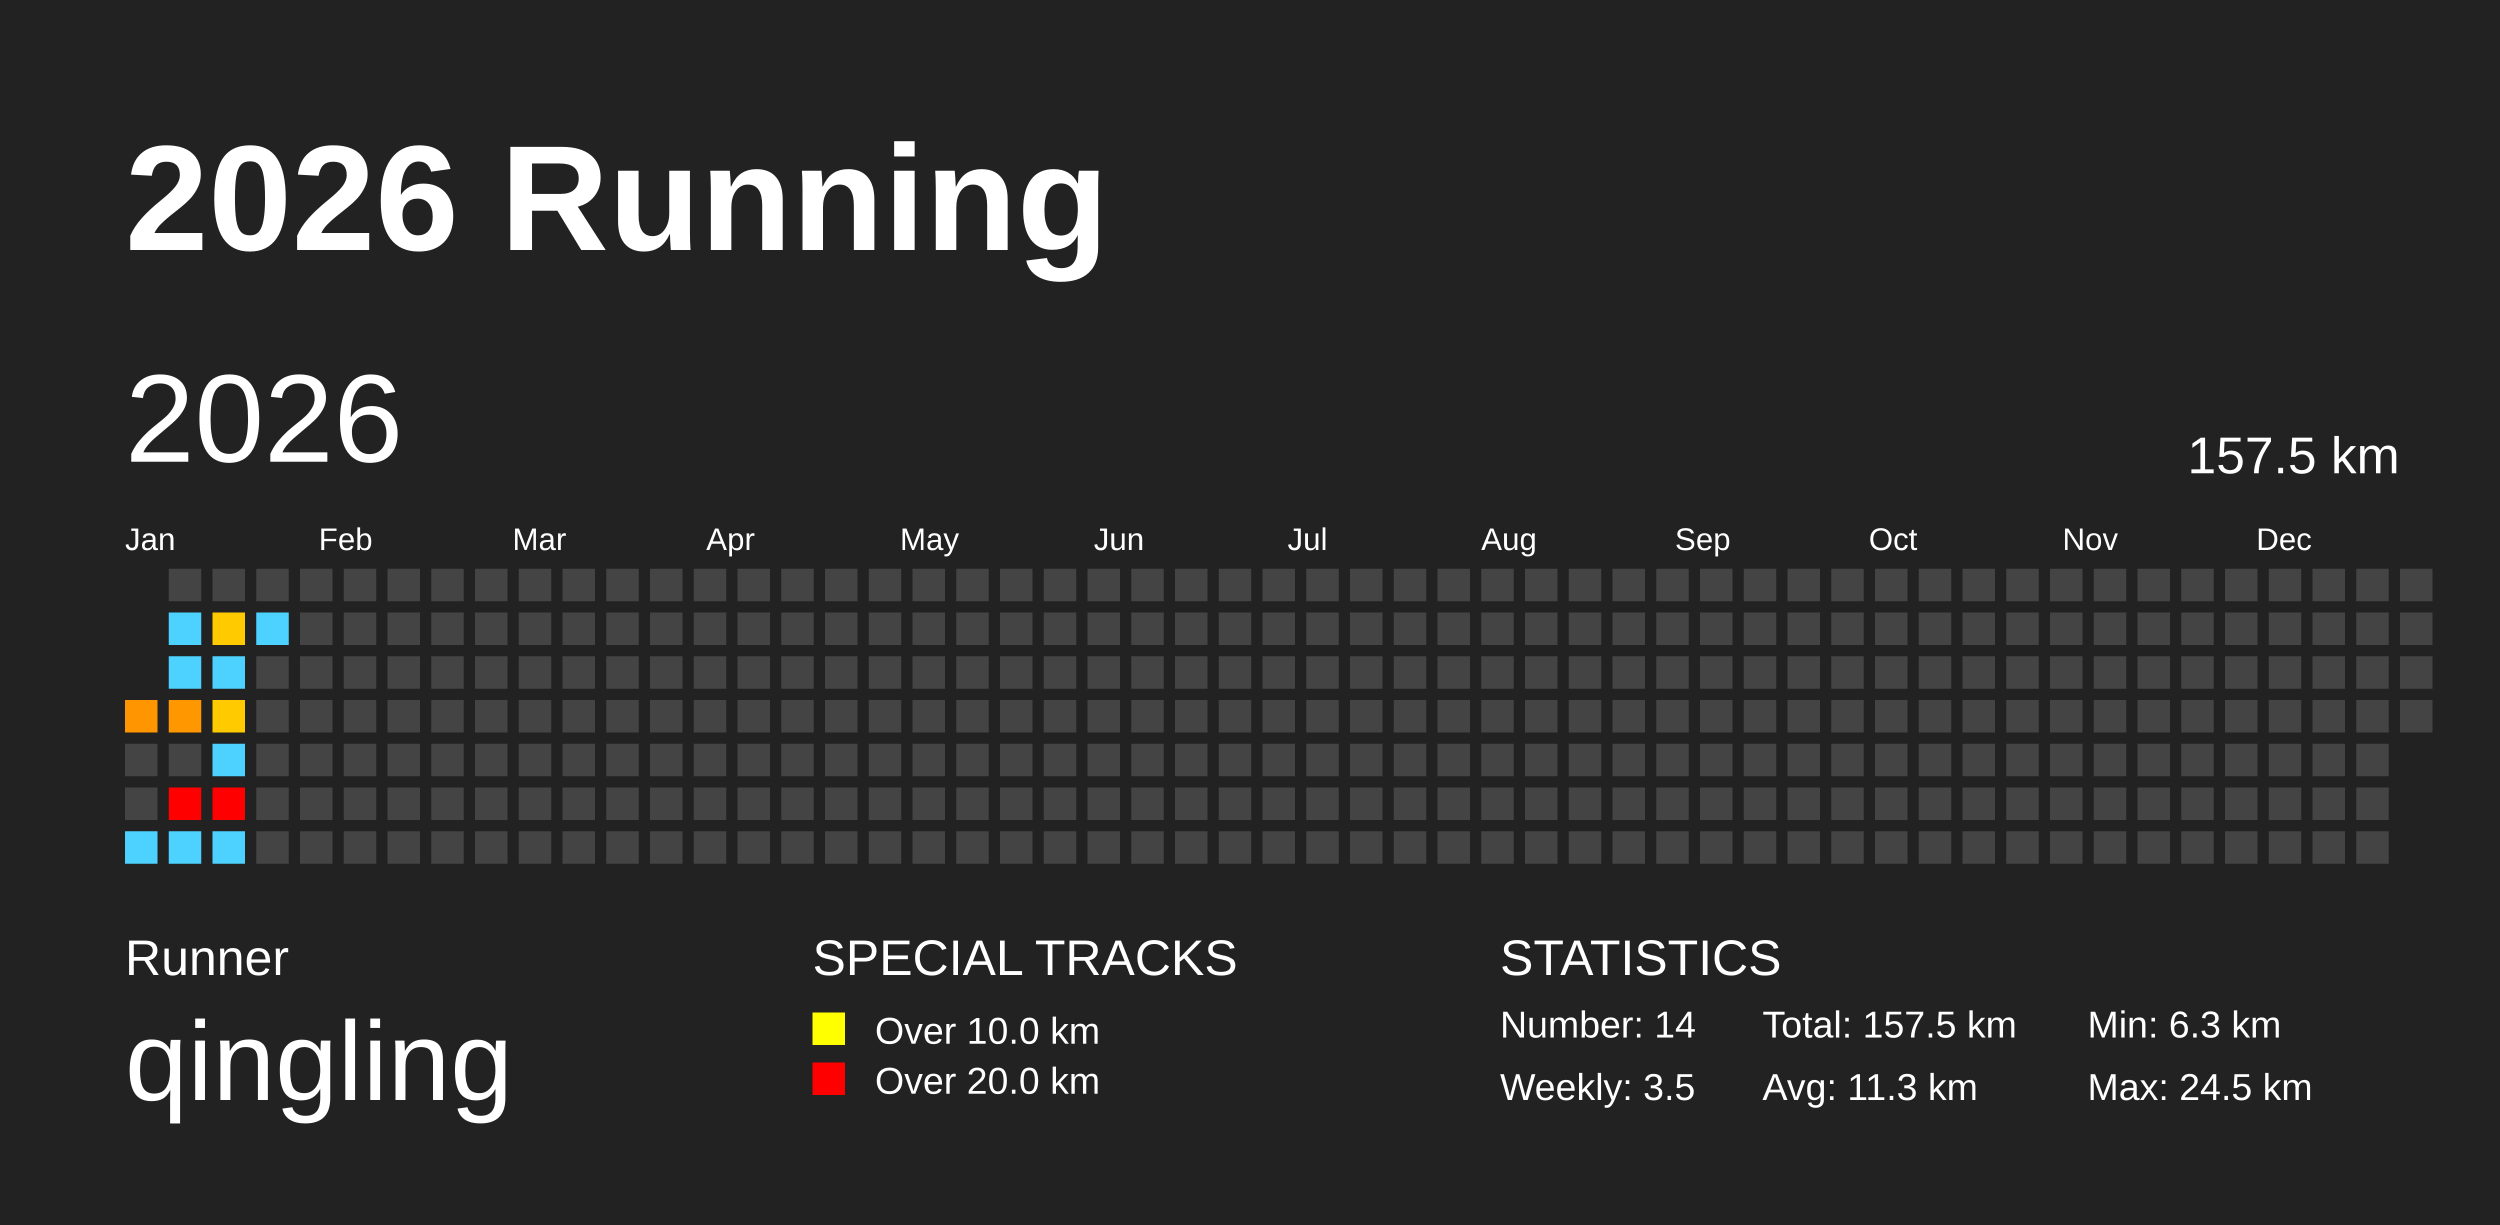
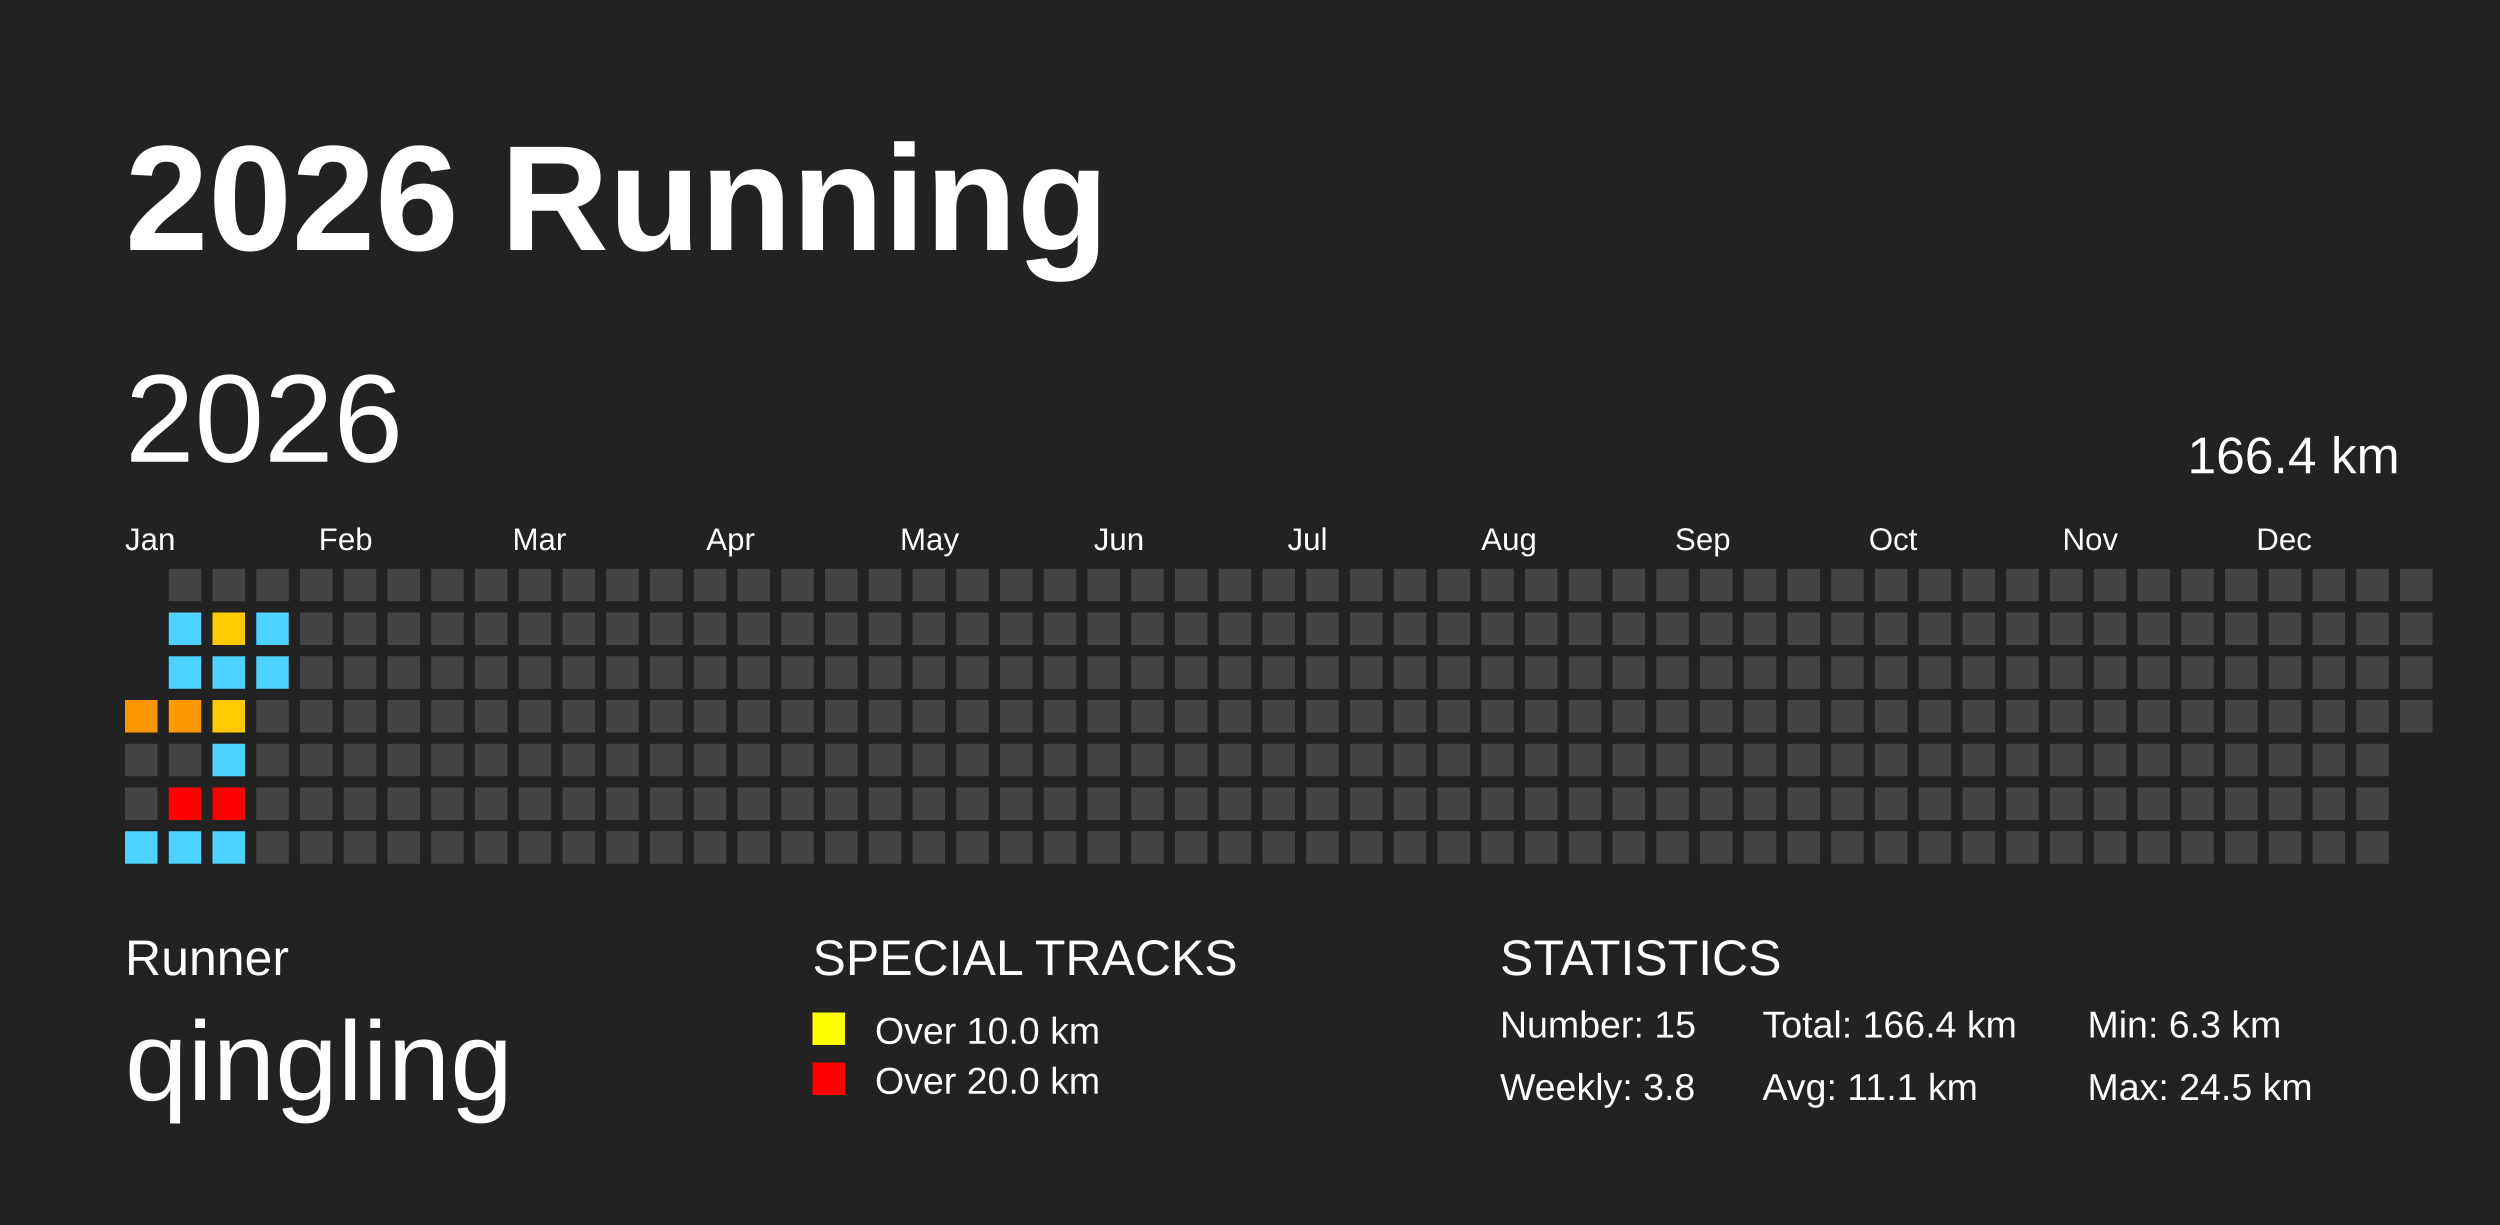
<svg xmlns="http://www.w3.org/2000/svg" baseProfile="full" height="98mm" version="1.1" viewBox="0,0,200,98" width="200mm">
  <defs />
  <rect fill="#222222" height="98" width="200" x="0" y="0" />
  <text fill="#FFFFFF" style="font-size:12px; font-family:Arial; font-weight:bold;" x="10" y="20">2026 Running</text>
  <text fill="#FFFFFF" style="font-size:4px; font-family:Arial" x="10" y="78">Runner</text>
  <text fill="#FFFFFF" style="font-size:9px; font-family:Arial" x="10" y="88">qingling</text>
  <text fill="#FFFFFF" style="font-size:4px; font-family:Arial" x="65" y="78">SPECIAL TRACKS</text>
  <rect fill="yellow" height="2.6" width="2.6" x="65" y="81" />
  <text fill="#FFFFFF" style="font-size:3px; font-family:Arial" x="70" y="83.5">Over 10.0 km</text>
  <rect fill="red" height="2.6" width="2.6" x="65" y="85" />
  <text fill="#FFFFFF" style="font-size:3px; font-family:Arial" x="70" y="87.5">Over 20.0 km</text>
  <text fill="#FFFFFF" style="font-size:4px; font-family:Arial" x="120" y="78">STATISTICS</text>
-   <text fill="#FFFFFF" style="font-size:3px; font-family:Arial" x="120" y="83">Number: 14</text>
-   <text fill="#FFFFFF" style="font-size:3px; font-family:Arial" x="120" y="88">Weekly: 3.5</text>
-   <text fill="#FFFFFF" style="font-size:3px; font-family:Arial" x="141" y="83">Total: 157.5 km</text>
-   <text fill="#FFFFFF" style="font-size:3px; font-family:Arial" x="141" y="88">Avg: 11.3 km</text>
+   <text fill="#FFFFFF" style="font-size:3px; font-family:Arial" x="120" y="83">Number: 15</text>
+   <text fill="#FFFFFF" style="font-size:3px; font-family:Arial" x="120" y="88">Weekly: 3.8</text>
+   <text fill="#FFFFFF" style="font-size:3px; font-family:Arial" x="141" y="83">Total: 166.4 km</text>
+   <text fill="#FFFFFF" style="font-size:3px; font-family:Arial" x="141" y="88">Avg: 11.1 km</text>
  <text fill="#FFFFFF" style="font-size:3px; font-family:Arial" x="167" y="83">Min: 6.3 km</text>
  <text fill="#FFFFFF" style="font-size:3px; font-family:Arial" x="167" y="88">Max: 24.5 km</text>
  <text dominant-baseline="hanging" fill="#FFFFFF" style="font-size:10.0px; font-family:Arial;" x="10" y="30">2026</text>
-   <text dominant-baseline="hanging" fill="#FFFFFF" style="font-size:4.125px; font-family:Arial;" x="175" y="35">157.5 km</text>
+   <text dominant-baseline="hanging" fill="#FFFFFF" style="font-size:4.125px; font-family:Arial;" x="175" y="35">166.4 km</text>
  <text fill="#FFFFFF" style="font-size:2.5px; font-family:Arial" x="10.0" y="44">Jan</text>
  <text fill="#FFFFFF" style="font-size:2.5px; font-family:Arial" x="25.5" y="44">Feb</text>
  <text fill="#FFFFFF" style="font-size:2.5px; font-family:Arial" x="41.0" y="44">Mar</text>
  <text fill="#FFFFFF" style="font-size:2.5px; font-family:Arial" x="56.5" y="44">Apr</text>
  <text fill="#FFFFFF" style="font-size:2.5px; font-family:Arial" x="72.0" y="44">May</text>
  <text fill="#FFFFFF" style="font-size:2.5px; font-family:Arial" x="87.5" y="44">Jun</text>
  <text fill="#FFFFFF" style="font-size:2.5px; font-family:Arial" x="103.0" y="44">Jul</text>
  <text fill="#FFFFFF" style="font-size:2.5px; font-family:Arial" x="118.5" y="44">Aug</text>
  <text fill="#FFFFFF" style="font-size:2.5px; font-family:Arial" x="134.0" y="44">Sep</text>
  <text fill="#FFFFFF" style="font-size:2.5px; font-family:Arial" x="149.5" y="44">Oct</text>
  <text fill="#FFFFFF" style="font-size:2.5px; font-family:Arial" x="165.0" y="44">Nov</text>
  <text fill="#FFFFFF" style="font-size:2.5px; font-family:Arial" x="180.5" y="44">Dec</text>
  <rect fill="#ff9500" height="2.6" width="2.6" x="10.0" y="56.0" />
  <rect fill="#444444" height="2.6" width="2.6" x="10.0" y="59.5" />
  <rect fill="#444444" height="2.6" width="2.6" x="10.0" y="63.0" />
  <rect fill="#4dd2ff" height="2.6" width="2.6" x="10.0" y="66.5" />
  <rect fill="#444444" height="2.6" width="2.6" x="13.5" y="45.5" />
  <rect fill="#4dd2ff" height="2.6" width="2.6" x="13.5" y="49.0" />
  <rect fill="#4dd2ff" height="2.6" width="2.6" x="13.5" y="52.5" />
  <rect fill="#ff9700" height="2.6" width="2.6" x="13.5" y="56.0" />
  <rect fill="#444444" height="2.6" width="2.6" x="13.5" y="59.5" />
  <rect fill="red" height="2.6" width="2.6" x="13.5" y="63.0" />
  <rect fill="#4dd2ff" height="2.6" width="2.6" x="13.5" y="66.5" />
  <rect fill="#444444" height="2.6" width="2.6" x="17.0" y="45.5" />
  <rect fill="#ffcb00" height="2.6" width="2.6" x="17.0" y="49.0" />
  <rect fill="#4dd2ff" height="2.6" width="2.6" x="17.0" y="52.5" />
  <rect fill="#ffcb00" height="2.6" width="2.6" x="17.0" y="56.0" />
  <rect fill="#4dd2ff" height="2.6" width="2.6" x="17.0" y="59.5" />
  <rect fill="red" height="2.6" width="2.6" x="17.0" y="63.0" />
  <rect fill="#4dd2ff" height="2.6" width="2.6" x="17.0" y="66.5" />
  <rect fill="#444444" height="2.6" width="2.6" x="20.5" y="45.5" />
  <rect fill="#4dd2ff" height="2.6" width="2.6" x="20.5" y="49.0" />
-   <rect fill="#444444" height="2.6" width="2.6" x="20.5" y="52.5" />
+   <rect fill="#4dd2ff" height="2.6" width="2.6" x="20.5" y="52.5" />
  <rect fill="#444444" height="2.6" width="2.6" x="20.5" y="56.0" />
  <rect fill="#444444" height="2.6" width="2.6" x="20.5" y="59.5" />
  <rect fill="#444444" height="2.6" width="2.6" x="20.5" y="63.0" />
  <rect fill="#444444" height="2.6" width="2.6" x="20.5" y="66.5" />
  <rect fill="#444444" height="2.6" width="2.6" x="24.0" y="45.5" />
  <rect fill="#444444" height="2.6" width="2.6" x="24.0" y="49.0" />
  <rect fill="#444444" height="2.6" width="2.6" x="24.0" y="52.5" />
  <rect fill="#444444" height="2.6" width="2.6" x="24.0" y="56.0" />
  <rect fill="#444444" height="2.6" width="2.6" x="24.0" y="59.5" />
  <rect fill="#444444" height="2.6" width="2.6" x="24.0" y="63.0" />
  <rect fill="#444444" height="2.6" width="2.6" x="24.0" y="66.5" />
  <rect fill="#444444" height="2.6" width="2.6" x="27.5" y="45.5" />
  <rect fill="#444444" height="2.6" width="2.6" x="27.5" y="49.0" />
  <rect fill="#444444" height="2.6" width="2.6" x="27.5" y="52.5" />
  <rect fill="#444444" height="2.6" width="2.6" x="27.5" y="56.0" />
  <rect fill="#444444" height="2.6" width="2.6" x="27.5" y="59.5" />
  <rect fill="#444444" height="2.6" width="2.6" x="27.5" y="63.0" />
  <rect fill="#444444" height="2.6" width="2.6" x="27.5" y="66.5" />
  <rect fill="#444444" height="2.6" width="2.6" x="31.0" y="45.5" />
  <rect fill="#444444" height="2.6" width="2.6" x="31.0" y="49.0" />
  <rect fill="#444444" height="2.6" width="2.6" x="31.0" y="52.5" />
  <rect fill="#444444" height="2.6" width="2.6" x="31.0" y="56.0" />
  <rect fill="#444444" height="2.6" width="2.6" x="31.0" y="59.5" />
  <rect fill="#444444" height="2.6" width="2.6" x="31.0" y="63.0" />
  <rect fill="#444444" height="2.6" width="2.6" x="31.0" y="66.5" />
  <rect fill="#444444" height="2.6" width="2.6" x="34.5" y="45.5" />
  <rect fill="#444444" height="2.6" width="2.6" x="34.5" y="49.0" />
  <rect fill="#444444" height="2.6" width="2.6" x="34.5" y="52.5" />
  <rect fill="#444444" height="2.6" width="2.6" x="34.5" y="56.0" />
  <rect fill="#444444" height="2.6" width="2.6" x="34.5" y="59.5" />
  <rect fill="#444444" height="2.6" width="2.6" x="34.5" y="63.0" />
  <rect fill="#444444" height="2.6" width="2.6" x="34.5" y="66.5" />
  <rect fill="#444444" height="2.6" width="2.6" x="38.0" y="45.5" />
  <rect fill="#444444" height="2.6" width="2.6" x="38.0" y="49.0" />
  <rect fill="#444444" height="2.6" width="2.6" x="38.0" y="52.5" />
  <rect fill="#444444" height="2.6" width="2.6" x="38.0" y="56.0" />
  <rect fill="#444444" height="2.6" width="2.6" x="38.0" y="59.5" />
  <rect fill="#444444" height="2.6" width="2.6" x="38.0" y="63.0" />
  <rect fill="#444444" height="2.6" width="2.6" x="38.0" y="66.5" />
  <rect fill="#444444" height="2.6" width="2.6" x="41.5" y="45.5" />
  <rect fill="#444444" height="2.6" width="2.6" x="41.5" y="49.0" />
  <rect fill="#444444" height="2.6" width="2.6" x="41.5" y="52.5" />
  <rect fill="#444444" height="2.6" width="2.6" x="41.5" y="56.0" />
  <rect fill="#444444" height="2.6" width="2.6" x="41.5" y="59.5" />
  <rect fill="#444444" height="2.6" width="2.6" x="41.5" y="63.0" />
  <rect fill="#444444" height="2.6" width="2.6" x="41.5" y="66.5" />
  <rect fill="#444444" height="2.6" width="2.6" x="45.0" y="45.5" />
  <rect fill="#444444" height="2.6" width="2.6" x="45.0" y="49.0" />
  <rect fill="#444444" height="2.6" width="2.6" x="45.0" y="52.5" />
  <rect fill="#444444" height="2.6" width="2.6" x="45.0" y="56.0" />
  <rect fill="#444444" height="2.6" width="2.6" x="45.0" y="59.5" />
  <rect fill="#444444" height="2.6" width="2.6" x="45.0" y="63.0" />
  <rect fill="#444444" height="2.6" width="2.6" x="45.0" y="66.5" />
  <rect fill="#444444" height="2.6" width="2.6" x="48.5" y="45.5" />
  <rect fill="#444444" height="2.6" width="2.6" x="48.5" y="49.0" />
  <rect fill="#444444" height="2.6" width="2.6" x="48.5" y="52.5" />
  <rect fill="#444444" height="2.6" width="2.6" x="48.5" y="56.0" />
  <rect fill="#444444" height="2.6" width="2.6" x="48.5" y="59.5" />
  <rect fill="#444444" height="2.6" width="2.6" x="48.5" y="63.0" />
  <rect fill="#444444" height="2.6" width="2.6" x="48.5" y="66.5" />
  <rect fill="#444444" height="2.6" width="2.6" x="52.0" y="45.5" />
  <rect fill="#444444" height="2.6" width="2.6" x="52.0" y="49.0" />
  <rect fill="#444444" height="2.6" width="2.6" x="52.0" y="52.5" />
  <rect fill="#444444" height="2.6" width="2.6" x="52.0" y="56.0" />
  <rect fill="#444444" height="2.6" width="2.6" x="52.0" y="59.5" />
  <rect fill="#444444" height="2.6" width="2.6" x="52.0" y="63.0" />
  <rect fill="#444444" height="2.6" width="2.6" x="52.0" y="66.5" />
  <rect fill="#444444" height="2.6" width="2.6" x="55.5" y="45.5" />
  <rect fill="#444444" height="2.6" width="2.6" x="55.5" y="49.0" />
  <rect fill="#444444" height="2.6" width="2.6" x="55.5" y="52.5" />
  <rect fill="#444444" height="2.6" width="2.6" x="55.5" y="56.0" />
  <rect fill="#444444" height="2.6" width="2.6" x="55.5" y="59.5" />
  <rect fill="#444444" height="2.6" width="2.6" x="55.5" y="63.0" />
  <rect fill="#444444" height="2.6" width="2.6" x="55.5" y="66.5" />
  <rect fill="#444444" height="2.6" width="2.6" x="59.0" y="45.5" />
  <rect fill="#444444" height="2.6" width="2.6" x="59.0" y="49.0" />
  <rect fill="#444444" height="2.6" width="2.6" x="59.0" y="52.5" />
  <rect fill="#444444" height="2.6" width="2.6" x="59.0" y="56.0" />
  <rect fill="#444444" height="2.6" width="2.6" x="59.0" y="59.5" />
  <rect fill="#444444" height="2.6" width="2.6" x="59.0" y="63.0" />
  <rect fill="#444444" height="2.6" width="2.6" x="59.0" y="66.5" />
  <rect fill="#444444" height="2.6" width="2.6" x="62.5" y="45.5" />
  <rect fill="#444444" height="2.6" width="2.6" x="62.5" y="49.0" />
  <rect fill="#444444" height="2.6" width="2.6" x="62.5" y="52.5" />
  <rect fill="#444444" height="2.6" width="2.6" x="62.5" y="56.0" />
  <rect fill="#444444" height="2.6" width="2.6" x="62.5" y="59.5" />
  <rect fill="#444444" height="2.6" width="2.6" x="62.5" y="63.0" />
  <rect fill="#444444" height="2.6" width="2.6" x="62.5" y="66.5" />
  <rect fill="#444444" height="2.6" width="2.6" x="66.0" y="45.5" />
  <rect fill="#444444" height="2.6" width="2.6" x="66.0" y="49.0" />
  <rect fill="#444444" height="2.6" width="2.6" x="66.0" y="52.5" />
  <rect fill="#444444" height="2.6" width="2.6" x="66.0" y="56.0" />
  <rect fill="#444444" height="2.6" width="2.6" x="66.0" y="59.5" />
  <rect fill="#444444" height="2.6" width="2.6" x="66.0" y="63.0" />
  <rect fill="#444444" height="2.6" width="2.6" x="66.0" y="66.5" />
  <rect fill="#444444" height="2.6" width="2.6" x="69.5" y="45.5" />
  <rect fill="#444444" height="2.6" width="2.6" x="69.5" y="49.0" />
  <rect fill="#444444" height="2.6" width="2.6" x="69.5" y="52.5" />
  <rect fill="#444444" height="2.6" width="2.6" x="69.5" y="56.0" />
  <rect fill="#444444" height="2.6" width="2.6" x="69.5" y="59.5" />
  <rect fill="#444444" height="2.6" width="2.6" x="69.5" y="63.0" />
  <rect fill="#444444" height="2.6" width="2.6" x="69.5" y="66.5" />
  <rect fill="#444444" height="2.6" width="2.6" x="73.0" y="45.5" />
  <rect fill="#444444" height="2.6" width="2.6" x="73.0" y="49.0" />
  <rect fill="#444444" height="2.6" width="2.6" x="73.0" y="52.5" />
  <rect fill="#444444" height="2.6" width="2.6" x="73.0" y="56.0" />
  <rect fill="#444444" height="2.6" width="2.6" x="73.0" y="59.5" />
  <rect fill="#444444" height="2.6" width="2.6" x="73.0" y="63.0" />
  <rect fill="#444444" height="2.6" width="2.6" x="73.0" y="66.5" />
  <rect fill="#444444" height="2.6" width="2.6" x="76.5" y="45.5" />
  <rect fill="#444444" height="2.6" width="2.6" x="76.5" y="49.0" />
  <rect fill="#444444" height="2.6" width="2.6" x="76.5" y="52.5" />
  <rect fill="#444444" height="2.6" width="2.6" x="76.5" y="56.0" />
  <rect fill="#444444" height="2.6" width="2.6" x="76.5" y="59.5" />
  <rect fill="#444444" height="2.6" width="2.6" x="76.5" y="63.0" />
  <rect fill="#444444" height="2.6" width="2.6" x="76.5" y="66.5" />
  <rect fill="#444444" height="2.6" width="2.6" x="80.0" y="45.5" />
  <rect fill="#444444" height="2.6" width="2.6" x="80.0" y="49.0" />
  <rect fill="#444444" height="2.6" width="2.6" x="80.0" y="52.5" />
  <rect fill="#444444" height="2.6" width="2.6" x="80.0" y="56.0" />
  <rect fill="#444444" height="2.6" width="2.6" x="80.0" y="59.5" />
  <rect fill="#444444" height="2.6" width="2.6" x="80.0" y="63.0" />
  <rect fill="#444444" height="2.6" width="2.6" x="80.0" y="66.5" />
  <rect fill="#444444" height="2.6" width="2.6" x="83.5" y="45.5" />
  <rect fill="#444444" height="2.6" width="2.6" x="83.5" y="49.0" />
  <rect fill="#444444" height="2.6" width="2.6" x="83.5" y="52.5" />
  <rect fill="#444444" height="2.6" width="2.6" x="83.5" y="56.0" />
  <rect fill="#444444" height="2.6" width="2.6" x="83.5" y="59.5" />
  <rect fill="#444444" height="2.6" width="2.6" x="83.5" y="63.0" />
  <rect fill="#444444" height="2.6" width="2.6" x="83.5" y="66.5" />
  <rect fill="#444444" height="2.6" width="2.6" x="87.0" y="45.5" />
  <rect fill="#444444" height="2.6" width="2.6" x="87.0" y="49.0" />
  <rect fill="#444444" height="2.6" width="2.6" x="87.0" y="52.5" />
  <rect fill="#444444" height="2.6" width="2.6" x="87.0" y="56.0" />
  <rect fill="#444444" height="2.6" width="2.6" x="87.0" y="59.5" />
  <rect fill="#444444" height="2.6" width="2.6" x="87.0" y="63.0" />
  <rect fill="#444444" height="2.6" width="2.6" x="87.0" y="66.5" />
  <rect fill="#444444" height="2.6" width="2.6" x="90.5" y="45.5" />
  <rect fill="#444444" height="2.6" width="2.6" x="90.5" y="49.0" />
  <rect fill="#444444" height="2.6" width="2.6" x="90.5" y="52.5" />
  <rect fill="#444444" height="2.6" width="2.6" x="90.5" y="56.0" />
  <rect fill="#444444" height="2.6" width="2.6" x="90.5" y="59.5" />
  <rect fill="#444444" height="2.6" width="2.6" x="90.5" y="63.0" />
  <rect fill="#444444" height="2.6" width="2.6" x="90.5" y="66.5" />
  <rect fill="#444444" height="2.6" width="2.6" x="94.0" y="45.5" />
  <rect fill="#444444" height="2.6" width="2.6" x="94.0" y="49.0" />
  <rect fill="#444444" height="2.6" width="2.6" x="94.0" y="52.5" />
  <rect fill="#444444" height="2.6" width="2.6" x="94.0" y="56.0" />
  <rect fill="#444444" height="2.6" width="2.6" x="94.0" y="59.5" />
  <rect fill="#444444" height="2.6" width="2.6" x="94.0" y="63.0" />
  <rect fill="#444444" height="2.6" width="2.6" x="94.0" y="66.5" />
  <rect fill="#444444" height="2.6" width="2.6" x="97.5" y="45.5" />
  <rect fill="#444444" height="2.6" width="2.6" x="97.5" y="49.0" />
  <rect fill="#444444" height="2.6" width="2.6" x="97.5" y="52.5" />
  <rect fill="#444444" height="2.6" width="2.6" x="97.5" y="56.0" />
  <rect fill="#444444" height="2.6" width="2.6" x="97.5" y="59.5" />
  <rect fill="#444444" height="2.6" width="2.6" x="97.5" y="63.0" />
  <rect fill="#444444" height="2.6" width="2.6" x="97.5" y="66.5" />
  <rect fill="#444444" height="2.6" width="2.6" x="101.0" y="45.5" />
  <rect fill="#444444" height="2.6" width="2.6" x="101.0" y="49.0" />
  <rect fill="#444444" height="2.6" width="2.6" x="101.0" y="52.5" />
  <rect fill="#444444" height="2.6" width="2.6" x="101.0" y="56.0" />
  <rect fill="#444444" height="2.6" width="2.6" x="101.0" y="59.5" />
  <rect fill="#444444" height="2.6" width="2.6" x="101.0" y="63.0" />
  <rect fill="#444444" height="2.6" width="2.6" x="101.0" y="66.5" />
  <rect fill="#444444" height="2.6" width="2.6" x="104.5" y="45.5" />
  <rect fill="#444444" height="2.6" width="2.6" x="104.5" y="49.0" />
  <rect fill="#444444" height="2.6" width="2.6" x="104.5" y="52.5" />
  <rect fill="#444444" height="2.6" width="2.6" x="104.5" y="56.0" />
  <rect fill="#444444" height="2.6" width="2.6" x="104.5" y="59.5" />
  <rect fill="#444444" height="2.6" width="2.6" x="104.5" y="63.0" />
  <rect fill="#444444" height="2.6" width="2.6" x="104.5" y="66.5" />
  <rect fill="#444444" height="2.6" width="2.6" x="108.0" y="45.5" />
  <rect fill="#444444" height="2.6" width="2.6" x="108.0" y="49.0" />
  <rect fill="#444444" height="2.6" width="2.6" x="108.0" y="52.5" />
  <rect fill="#444444" height="2.6" width="2.6" x="108.0" y="56.0" />
  <rect fill="#444444" height="2.6" width="2.6" x="108.0" y="59.5" />
  <rect fill="#444444" height="2.6" width="2.6" x="108.0" y="63.0" />
  <rect fill="#444444" height="2.6" width="2.6" x="108.0" y="66.5" />
  <rect fill="#444444" height="2.6" width="2.6" x="111.5" y="45.5" />
  <rect fill="#444444" height="2.6" width="2.6" x="111.5" y="49.0" />
  <rect fill="#444444" height="2.6" width="2.6" x="111.5" y="52.5" />
  <rect fill="#444444" height="2.6" width="2.6" x="111.5" y="56.0" />
  <rect fill="#444444" height="2.6" width="2.6" x="111.5" y="59.5" />
  <rect fill="#444444" height="2.6" width="2.6" x="111.5" y="63.0" />
  <rect fill="#444444" height="2.6" width="2.6" x="111.5" y="66.5" />
  <rect fill="#444444" height="2.6" width="2.6" x="115.0" y="45.5" />
  <rect fill="#444444" height="2.6" width="2.6" x="115.0" y="49.0" />
  <rect fill="#444444" height="2.6" width="2.6" x="115.0" y="52.5" />
  <rect fill="#444444" height="2.6" width="2.6" x="115.0" y="56.0" />
  <rect fill="#444444" height="2.6" width="2.6" x="115.0" y="59.5" />
  <rect fill="#444444" height="2.6" width="2.6" x="115.0" y="63.0" />
  <rect fill="#444444" height="2.6" width="2.6" x="115.0" y="66.5" />
  <rect fill="#444444" height="2.6" width="2.6" x="118.5" y="45.5" />
  <rect fill="#444444" height="2.6" width="2.6" x="118.5" y="49.0" />
  <rect fill="#444444" height="2.6" width="2.6" x="118.5" y="52.5" />
  <rect fill="#444444" height="2.6" width="2.6" x="118.5" y="56.0" />
  <rect fill="#444444" height="2.6" width="2.6" x="118.5" y="59.5" />
  <rect fill="#444444" height="2.6" width="2.6" x="118.5" y="63.0" />
  <rect fill="#444444" height="2.6" width="2.6" x="118.5" y="66.5" />
  <rect fill="#444444" height="2.6" width="2.6" x="122.0" y="45.5" />
  <rect fill="#444444" height="2.6" width="2.6" x="122.0" y="49.0" />
  <rect fill="#444444" height="2.6" width="2.6" x="122.0" y="52.5" />
  <rect fill="#444444" height="2.6" width="2.6" x="122.0" y="56.0" />
  <rect fill="#444444" height="2.6" width="2.6" x="122.0" y="59.5" />
  <rect fill="#444444" height="2.6" width="2.6" x="122.0" y="63.0" />
  <rect fill="#444444" height="2.6" width="2.6" x="122.0" y="66.5" />
  <rect fill="#444444" height="2.6" width="2.6" x="125.5" y="45.5" />
  <rect fill="#444444" height="2.6" width="2.6" x="125.5" y="49.0" />
  <rect fill="#444444" height="2.6" width="2.6" x="125.5" y="52.5" />
  <rect fill="#444444" height="2.6" width="2.6" x="125.5" y="56.0" />
  <rect fill="#444444" height="2.6" width="2.6" x="125.5" y="59.5" />
  <rect fill="#444444" height="2.6" width="2.6" x="125.5" y="63.0" />
  <rect fill="#444444" height="2.6" width="2.6" x="125.5" y="66.5" />
  <rect fill="#444444" height="2.6" width="2.6" x="129.0" y="45.5" />
  <rect fill="#444444" height="2.6" width="2.6" x="129.0" y="49.0" />
  <rect fill="#444444" height="2.6" width="2.6" x="129.0" y="52.5" />
  <rect fill="#444444" height="2.6" width="2.6" x="129.0" y="56.0" />
  <rect fill="#444444" height="2.6" width="2.6" x="129.0" y="59.5" />
  <rect fill="#444444" height="2.6" width="2.6" x="129.0" y="63.0" />
  <rect fill="#444444" height="2.6" width="2.6" x="129.0" y="66.5" />
  <rect fill="#444444" height="2.6" width="2.6" x="132.5" y="45.5" />
  <rect fill="#444444" height="2.6" width="2.6" x="132.5" y="49.0" />
  <rect fill="#444444" height="2.6" width="2.6" x="132.5" y="52.5" />
  <rect fill="#444444" height="2.6" width="2.6" x="132.5" y="56.0" />
  <rect fill="#444444" height="2.6" width="2.6" x="132.5" y="59.5" />
  <rect fill="#444444" height="2.6" width="2.6" x="132.5" y="63.0" />
  <rect fill="#444444" height="2.6" width="2.6" x="132.5" y="66.5" />
  <rect fill="#444444" height="2.6" width="2.6" x="136.0" y="45.5" />
  <rect fill="#444444" height="2.6" width="2.6" x="136.0" y="49.0" />
  <rect fill="#444444" height="2.6" width="2.6" x="136.0" y="52.5" />
  <rect fill="#444444" height="2.6" width="2.6" x="136.0" y="56.0" />
  <rect fill="#444444" height="2.6" width="2.6" x="136.0" y="59.5" />
  <rect fill="#444444" height="2.6" width="2.6" x="136.0" y="63.0" />
  <rect fill="#444444" height="2.6" width="2.6" x="136.0" y="66.5" />
  <rect fill="#444444" height="2.6" width="2.6" x="139.5" y="45.5" />
  <rect fill="#444444" height="2.6" width="2.6" x="139.5" y="49.0" />
  <rect fill="#444444" height="2.6" width="2.6" x="139.5" y="52.5" />
  <rect fill="#444444" height="2.6" width="2.6" x="139.5" y="56.0" />
  <rect fill="#444444" height="2.6" width="2.6" x="139.5" y="59.5" />
  <rect fill="#444444" height="2.6" width="2.6" x="139.5" y="63.0" />
  <rect fill="#444444" height="2.6" width="2.6" x="139.5" y="66.5" />
  <rect fill="#444444" height="2.6" width="2.6" x="143.0" y="45.5" />
  <rect fill="#444444" height="2.6" width="2.6" x="143.0" y="49.0" />
  <rect fill="#444444" height="2.6" width="2.6" x="143.0" y="52.5" />
  <rect fill="#444444" height="2.6" width="2.6" x="143.0" y="56.0" />
  <rect fill="#444444" height="2.6" width="2.6" x="143.0" y="59.5" />
  <rect fill="#444444" height="2.6" width="2.6" x="143.0" y="63.0" />
  <rect fill="#444444" height="2.6" width="2.6" x="143.0" y="66.5" />
  <rect fill="#444444" height="2.6" width="2.6" x="146.5" y="45.5" />
  <rect fill="#444444" height="2.6" width="2.6" x="146.5" y="49.0" />
  <rect fill="#444444" height="2.6" width="2.6" x="146.5" y="52.5" />
  <rect fill="#444444" height="2.6" width="2.6" x="146.5" y="56.0" />
  <rect fill="#444444" height="2.6" width="2.6" x="146.5" y="59.5" />
  <rect fill="#444444" height="2.6" width="2.6" x="146.5" y="63.0" />
  <rect fill="#444444" height="2.6" width="2.6" x="146.5" y="66.5" />
  <rect fill="#444444" height="2.6" width="2.6" x="150.0" y="45.5" />
  <rect fill="#444444" height="2.6" width="2.6" x="150.0" y="49.0" />
  <rect fill="#444444" height="2.6" width="2.6" x="150.0" y="52.5" />
  <rect fill="#444444" height="2.6" width="2.6" x="150.0" y="56.0" />
  <rect fill="#444444" height="2.6" width="2.6" x="150.0" y="59.5" />
  <rect fill="#444444" height="2.6" width="2.6" x="150.0" y="63.0" />
  <rect fill="#444444" height="2.6" width="2.6" x="150.0" y="66.5" />
  <rect fill="#444444" height="2.6" width="2.6" x="153.5" y="45.5" />
  <rect fill="#444444" height="2.6" width="2.6" x="153.5" y="49.0" />
  <rect fill="#444444" height="2.6" width="2.6" x="153.5" y="52.5" />
  <rect fill="#444444" height="2.6" width="2.6" x="153.5" y="56.0" />
  <rect fill="#444444" height="2.6" width="2.6" x="153.5" y="59.5" />
  <rect fill="#444444" height="2.6" width="2.6" x="153.5" y="63.0" />
  <rect fill="#444444" height="2.6" width="2.6" x="153.5" y="66.5" />
  <rect fill="#444444" height="2.6" width="2.6" x="157.0" y="45.5" />
  <rect fill="#444444" height="2.6" width="2.6" x="157.0" y="49.0" />
  <rect fill="#444444" height="2.6" width="2.6" x="157.0" y="52.5" />
  <rect fill="#444444" height="2.6" width="2.6" x="157.0" y="56.0" />
  <rect fill="#444444" height="2.6" width="2.6" x="157.0" y="59.5" />
  <rect fill="#444444" height="2.6" width="2.6" x="157.0" y="63.0" />
  <rect fill="#444444" height="2.6" width="2.6" x="157.0" y="66.5" />
  <rect fill="#444444" height="2.6" width="2.6" x="160.5" y="45.5" />
  <rect fill="#444444" height="2.6" width="2.6" x="160.5" y="49.0" />
  <rect fill="#444444" height="2.6" width="2.6" x="160.5" y="52.5" />
  <rect fill="#444444" height="2.6" width="2.6" x="160.5" y="56.0" />
  <rect fill="#444444" height="2.6" width="2.6" x="160.5" y="59.5" />
  <rect fill="#444444" height="2.6" width="2.6" x="160.5" y="63.0" />
  <rect fill="#444444" height="2.6" width="2.6" x="160.5" y="66.5" />
  <rect fill="#444444" height="2.6" width="2.6" x="164.0" y="45.5" />
  <rect fill="#444444" height="2.6" width="2.6" x="164.0" y="49.0" />
  <rect fill="#444444" height="2.6" width="2.6" x="164.0" y="52.5" />
  <rect fill="#444444" height="2.6" width="2.6" x="164.0" y="56.0" />
  <rect fill="#444444" height="2.6" width="2.6" x="164.0" y="59.5" />
  <rect fill="#444444" height="2.6" width="2.6" x="164.0" y="63.0" />
  <rect fill="#444444" height="2.6" width="2.6" x="164.0" y="66.5" />
  <rect fill="#444444" height="2.6" width="2.6" x="167.5" y="45.5" />
  <rect fill="#444444" height="2.6" width="2.6" x="167.5" y="49.0" />
  <rect fill="#444444" height="2.6" width="2.6" x="167.5" y="52.5" />
  <rect fill="#444444" height="2.6" width="2.6" x="167.5" y="56.0" />
  <rect fill="#444444" height="2.6" width="2.6" x="167.5" y="59.5" />
  <rect fill="#444444" height="2.6" width="2.6" x="167.5" y="63.0" />
  <rect fill="#444444" height="2.6" width="2.6" x="167.5" y="66.5" />
  <rect fill="#444444" height="2.6" width="2.6" x="171.0" y="45.5" />
  <rect fill="#444444" height="2.6" width="2.6" x="171.0" y="49.0" />
  <rect fill="#444444" height="2.6" width="2.6" x="171.0" y="52.5" />
  <rect fill="#444444" height="2.6" width="2.6" x="171.0" y="56.0" />
  <rect fill="#444444" height="2.6" width="2.6" x="171.0" y="59.5" />
  <rect fill="#444444" height="2.6" width="2.6" x="171.0" y="63.0" />
  <rect fill="#444444" height="2.6" width="2.6" x="171.0" y="66.5" />
  <rect fill="#444444" height="2.6" width="2.6" x="174.5" y="45.5" />
  <rect fill="#444444" height="2.6" width="2.6" x="174.5" y="49.0" />
  <rect fill="#444444" height="2.6" width="2.6" x="174.5" y="52.5" />
  <rect fill="#444444" height="2.6" width="2.6" x="174.5" y="56.0" />
  <rect fill="#444444" height="2.6" width="2.6" x="174.5" y="59.5" />
  <rect fill="#444444" height="2.6" width="2.6" x="174.5" y="63.0" />
  <rect fill="#444444" height="2.6" width="2.6" x="174.5" y="66.5" />
  <rect fill="#444444" height="2.6" width="2.6" x="178.0" y="45.5" />
  <rect fill="#444444" height="2.6" width="2.6" x="178.0" y="49.0" />
  <rect fill="#444444" height="2.6" width="2.6" x="178.0" y="52.5" />
  <rect fill="#444444" height="2.6" width="2.6" x="178.0" y="56.0" />
  <rect fill="#444444" height="2.6" width="2.6" x="178.0" y="59.5" />
  <rect fill="#444444" height="2.6" width="2.6" x="178.0" y="63.0" />
  <rect fill="#444444" height="2.6" width="2.6" x="178.0" y="66.5" />
  <rect fill="#444444" height="2.6" width="2.6" x="181.5" y="45.5" />
  <rect fill="#444444" height="2.6" width="2.6" x="181.5" y="49.0" />
  <rect fill="#444444" height="2.6" width="2.6" x="181.5" y="52.5" />
  <rect fill="#444444" height="2.6" width="2.6" x="181.5" y="56.0" />
  <rect fill="#444444" height="2.6" width="2.6" x="181.5" y="59.5" />
  <rect fill="#444444" height="2.6" width="2.6" x="181.5" y="63.0" />
  <rect fill="#444444" height="2.6" width="2.6" x="181.5" y="66.5" />
  <rect fill="#444444" height="2.6" width="2.6" x="185.0" y="45.5" />
  <rect fill="#444444" height="2.6" width="2.6" x="185.0" y="49.0" />
  <rect fill="#444444" height="2.6" width="2.6" x="185.0" y="52.5" />
  <rect fill="#444444" height="2.6" width="2.6" x="185.0" y="56.0" />
  <rect fill="#444444" height="2.6" width="2.6" x="185.0" y="59.5" />
  <rect fill="#444444" height="2.6" width="2.6" x="185.0" y="63.0" />
  <rect fill="#444444" height="2.6" width="2.6" x="185.0" y="66.5" />
  <rect fill="#444444" height="2.6" width="2.6" x="188.5" y="45.5" />
  <rect fill="#444444" height="2.6" width="2.6" x="188.5" y="49.0" />
  <rect fill="#444444" height="2.6" width="2.6" x="188.5" y="52.5" />
  <rect fill="#444444" height="2.6" width="2.6" x="188.5" y="56.0" />
  <rect fill="#444444" height="2.6" width="2.6" x="188.5" y="59.5" />
  <rect fill="#444444" height="2.6" width="2.6" x="188.5" y="63.0" />
  <rect fill="#444444" height="2.6" width="2.6" x="188.5" y="66.5" />
  <rect fill="#444444" height="2.6" width="2.6" x="192.0" y="45.5" />
  <rect fill="#444444" height="2.6" width="2.6" x="192.0" y="49.0" />
  <rect fill="#444444" height="2.6" width="2.6" x="192.0" y="52.5" />
  <rect fill="#444444" height="2.6" width="2.6" x="192.0" y="56.0" />
</svg>
